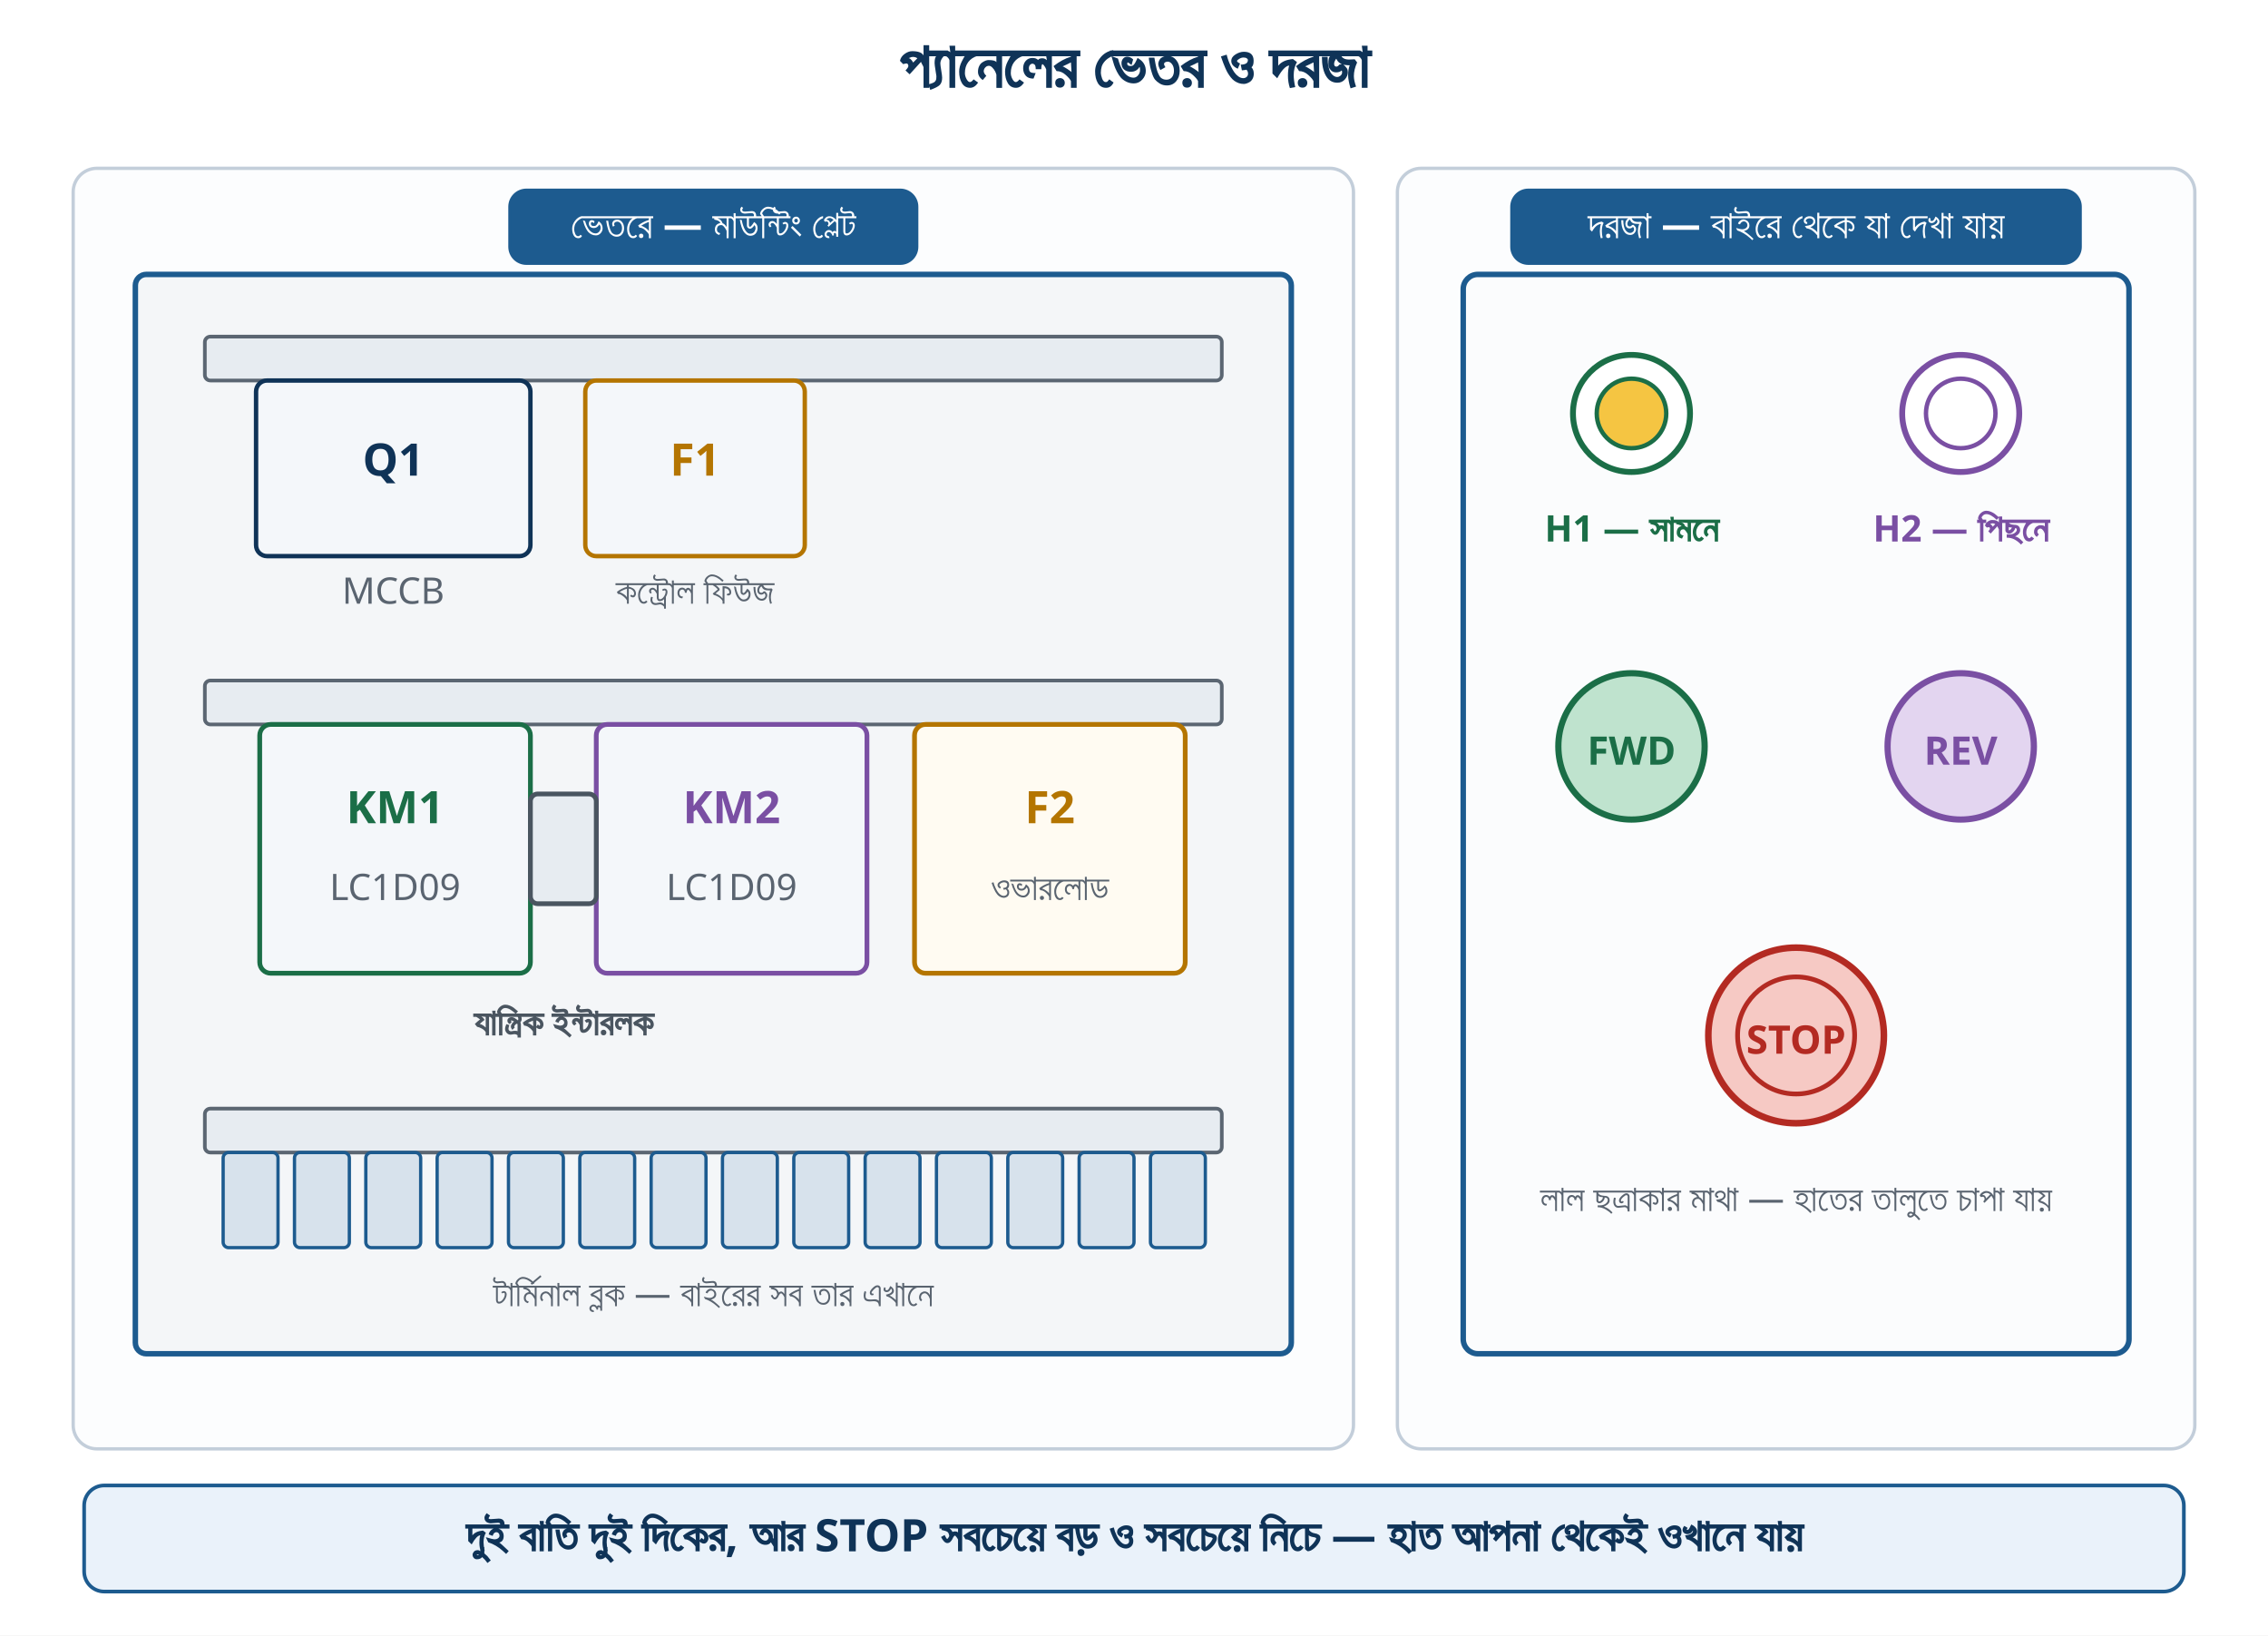
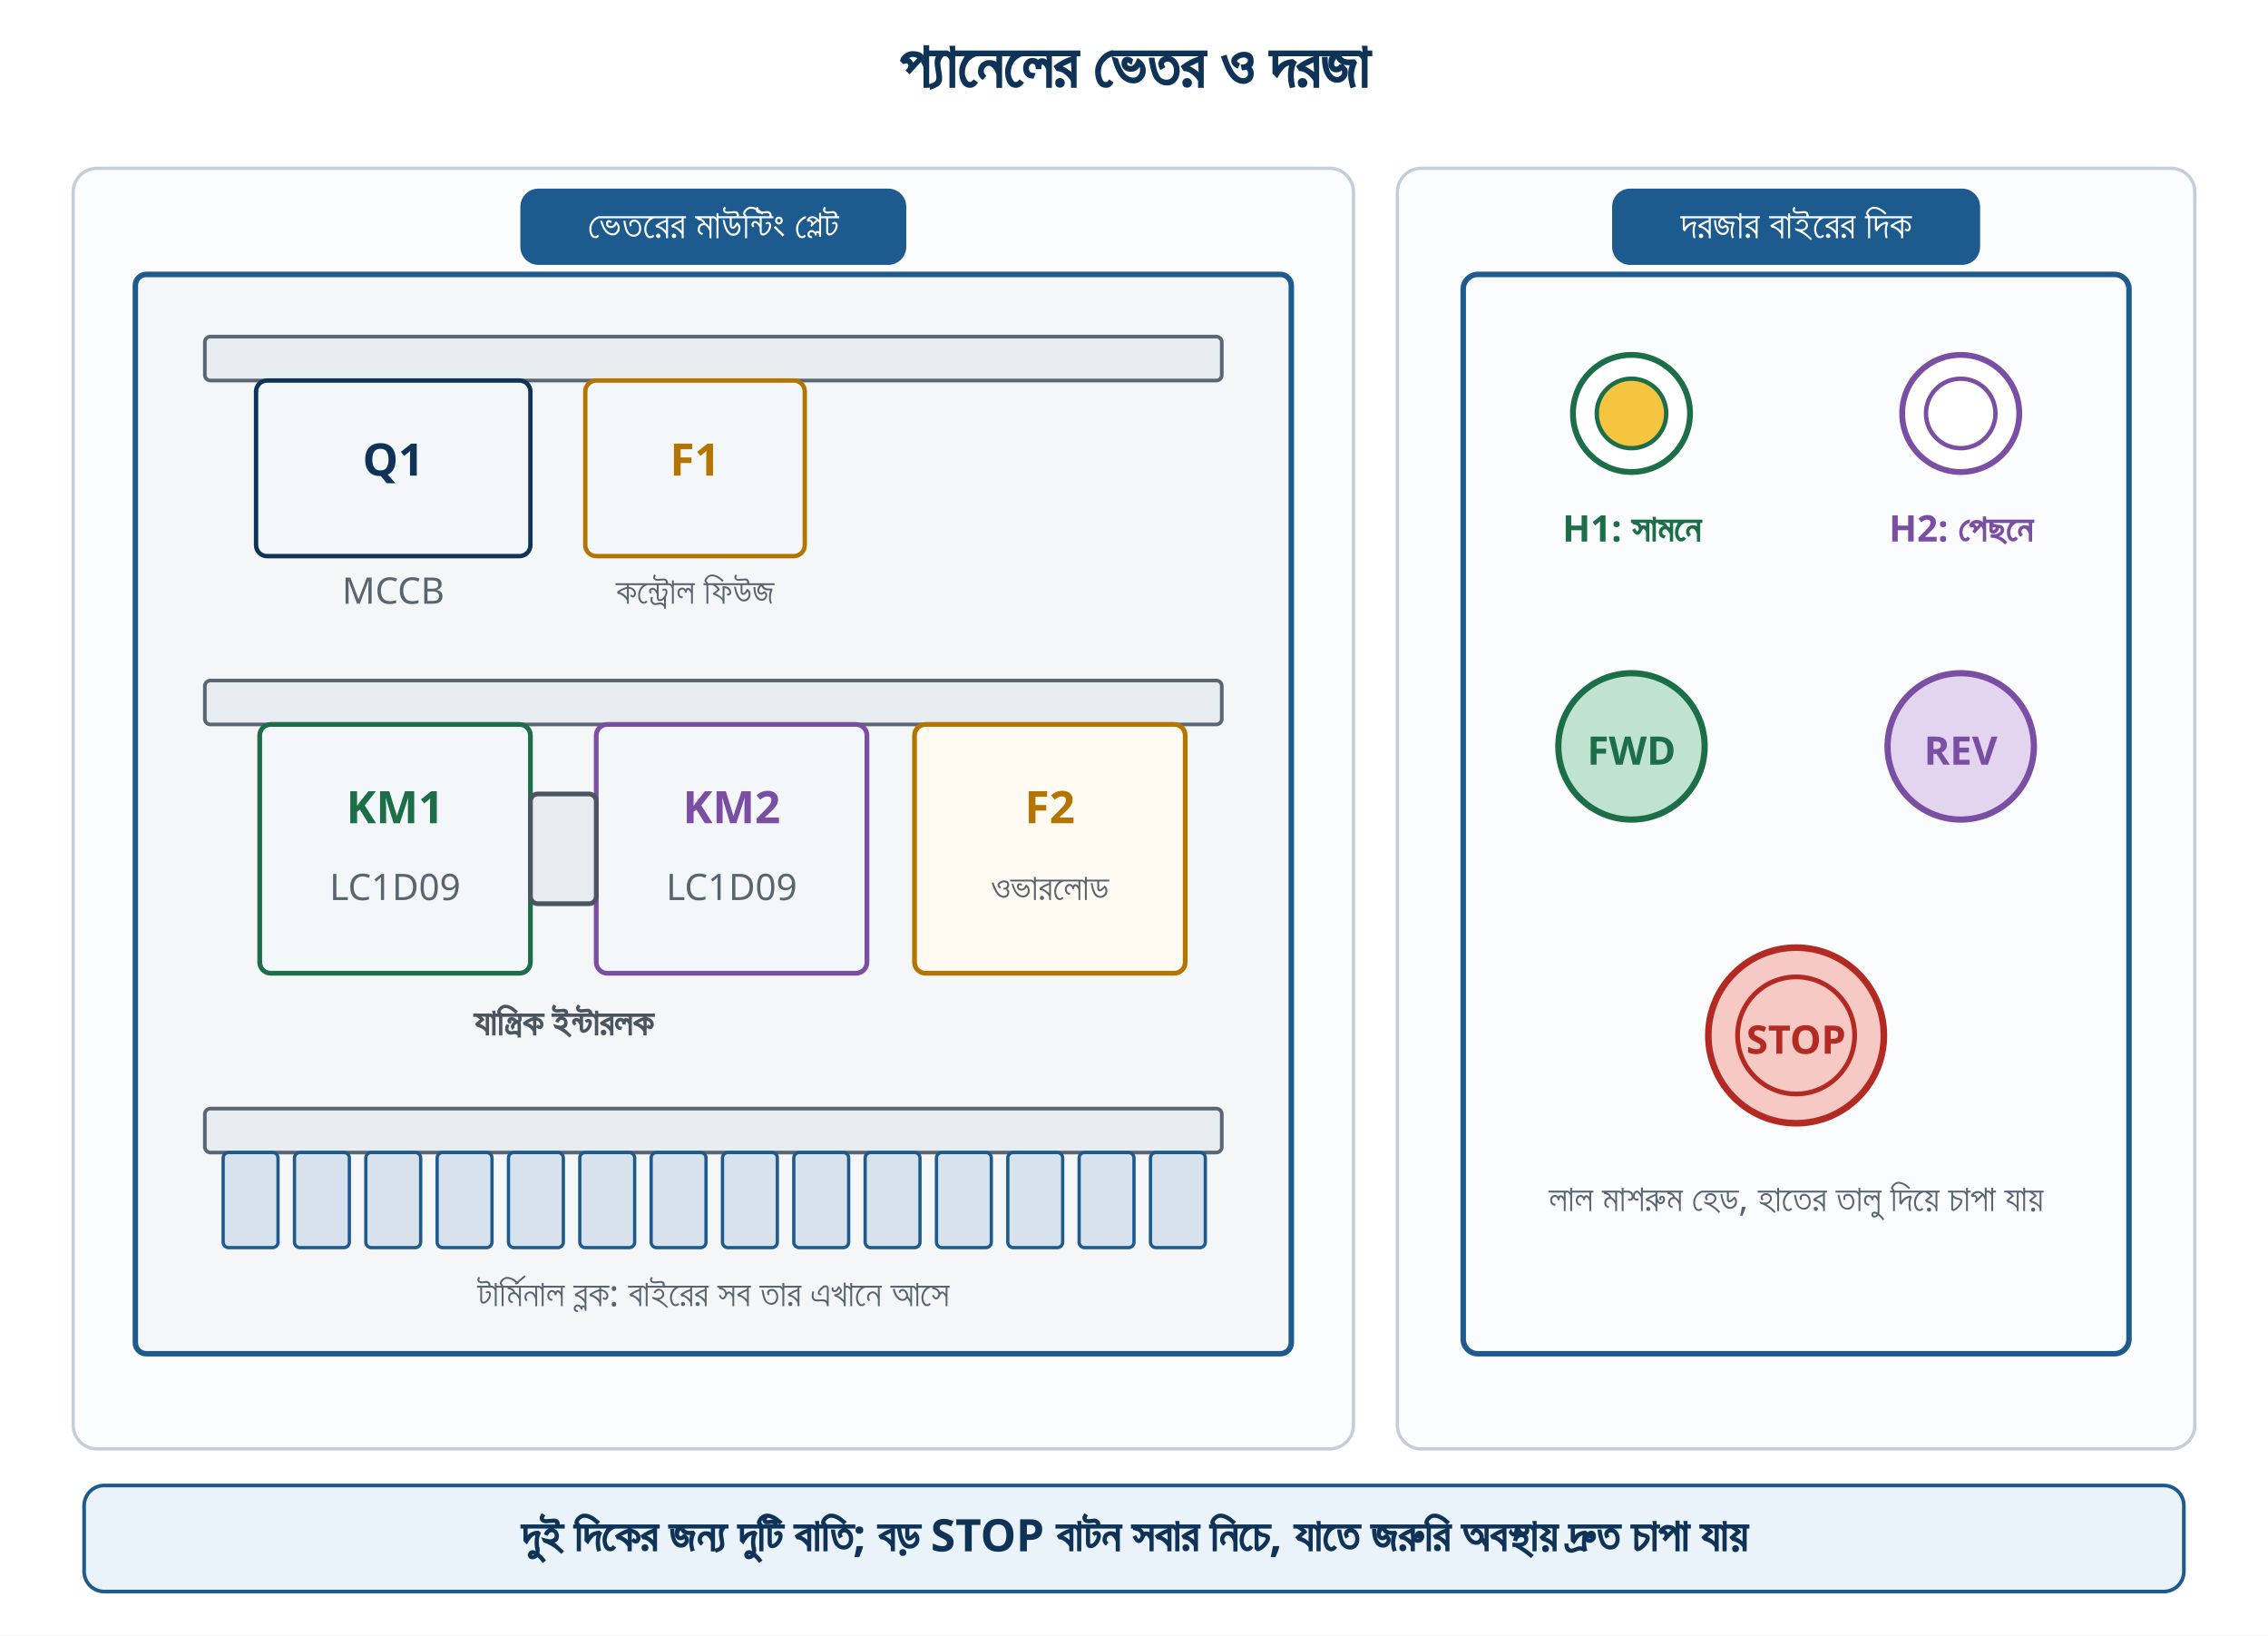
<svg xmlns="http://www.w3.org/2000/svg" width="1240" height="894" viewBox="0 0 1240 894">
  <rect width="1240" height="894" fill="#FFFFFF" />
  <text x="620.0" y="48.0" font-family="Kalpurush" font-size="34" font-weight="700" fill="#0F3357" text-anchor="middle">প্যানেলের ভেতর ও দরজা</text>
  <rect x="40.0" y="92.0" width="700.0" height="700.0" rx="13" fill="#FCFDFE" stroke="#C3CEDA" stroke-width="1.8" />
-   <rect x="278.8" y="104.0" width="222.4" height="39.9" rx="9" fill="#1D5B8F" stroke="#1D5B8F" stroke-width="1.8" />
-   <text x="390.0" y="130.2" font-family="Kalpurush" font-size="21.5" font-weight="600" fill="#FFFFFF" text-anchor="middle">ভেতরে — মাউন্টিং প্লেট</text>
+   <rect x="285.4" y="104.0" width="209.2" height="39.9" rx="9" fill="#1D5B8F" stroke="#1D5B8F" stroke-width="1.8" />
+   <text x="390.0" y="130.2" font-family="Kalpurush" font-size="21.5" font-weight="600" fill="#FFFFFF" text-anchor="middle">ভেতরের মাউন্টিং প্লেট</text>
  <rect x="74.0" y="150.0" width="632.0" height="590.0" rx="6" fill="#F4F6F8" stroke="#1D5B8F" stroke-width="3" />
  <rect x="112.0" y="184.0" width="556.0" height="24.0" rx="3" fill="#E7ECF1" stroke="#5B6672" stroke-width="2" />
  <rect x="140.0" y="208.0" width="150.0" height="96.0" rx="6" fill="#F4F7FA" stroke="#0F3357" stroke-width="2.4" />
  <text x="215.0" y="260.0" font-family="Kalpurush" font-size="24.5" font-weight="700" fill="#0F3357" text-anchor="middle">Q1</text>
  <text x="215.0" y="330.0" font-family="Kalpurush" font-size="20" font-weight="400" fill="#5A6470" text-anchor="middle">MCCB</text>
  <rect x="320.0" y="208.0" width="120.0" height="96.0" rx="6" fill="#F4F7FA" stroke="#B47500" stroke-width="2.4" />
  <text x="380.0" y="260.0" font-family="Kalpurush" font-size="24.5" font-weight="700" fill="#B47500" text-anchor="middle">F1</text>
  <text x="380.0" y="330.0" font-family="Kalpurush" font-size="20" font-weight="400" fill="#5A6470" text-anchor="middle">কন্ট্রোল ফিউজ</text>
  <rect x="112.0" y="372.0" width="556.0" height="24.0" rx="3" fill="#E7ECF1" stroke="#5B6672" stroke-width="2" />
  <rect x="142.0" y="396.0" width="148.0" height="136.0" rx="6" fill="#F4F7FA" stroke="#1B6E47" stroke-width="2.6" />
  <text x="216.0" y="450.0" font-family="Kalpurush" font-size="24.5" font-weight="700" fill="#1B6E47" text-anchor="middle">KM1</text>
  <text x="216.0" y="492.0" font-family="Kalpurush" font-size="20" font-weight="400" fill="#5A6470" text-anchor="middle">LC1D09</text>
  <rect x="326.0" y="396.0" width="148.0" height="136.0" rx="6" fill="#F4F7FA" stroke="#7A4FA3" stroke-width="2.6" />
  <text x="400.0" y="450.0" font-family="Kalpurush" font-size="24.5" font-weight="700" fill="#7A4FA3" text-anchor="middle">KM2</text>
  <text x="400.0" y="492.0" font-family="Kalpurush" font-size="20" font-weight="400" fill="#5A6470" text-anchor="middle">LC1D09</text>
  <rect x="290.0" y="434.0" width="36.0" height="60.0" rx="4" fill="#E7ECF1" stroke="#4A5560" stroke-width="2.6" />
  <text x="308.0" y="566.0" font-family="Kalpurush" font-size="20" font-weight="700" fill="#4A5560" text-anchor="middle">যান্ত্রিক ইন্টারলক</text>
  <rect x="500.0" y="396.0" width="148.0" height="136.0" rx="6" fill="#FFFBF2" stroke="#B47500" stroke-width="2.6" />
  <text x="574.0" y="450.0" font-family="Kalpurush" font-size="24.5" font-weight="700" fill="#B47500" text-anchor="middle">F2</text>
  <text x="574.0" y="492.0" font-family="Kalpurush" font-size="20" font-weight="400" fill="#5A6470" text-anchor="middle">ওভারলোড</text>
  <rect x="112.0" y="606.0" width="556.0" height="24.0" rx="3" fill="#E7ECF1" stroke="#5B6672" stroke-width="2" />
  <rect x="122.0" y="630.0" width="30.0" height="52.0" rx="3" fill="#D7E2EC" stroke="#1D5B8F" stroke-width="1.8" />
  <rect x="161.0" y="630.0" width="30.0" height="52.0" rx="3" fill="#D7E2EC" stroke="#1D5B8F" stroke-width="1.8" />
  <rect x="200.0" y="630.0" width="30.0" height="52.0" rx="3" fill="#D7E2EC" stroke="#1D5B8F" stroke-width="1.8" />
  <rect x="239.0" y="630.0" width="30.0" height="52.0" rx="3" fill="#D7E2EC" stroke="#1D5B8F" stroke-width="1.8" />
  <rect x="278.0" y="630.0" width="30.0" height="52.0" rx="3" fill="#D7E2EC" stroke="#1D5B8F" stroke-width="1.8" />
  <rect x="317.0" y="630.0" width="30.0" height="52.0" rx="3" fill="#D7E2EC" stroke="#1D5B8F" stroke-width="1.8" />
  <rect x="356.0" y="630.0" width="30.0" height="52.0" rx="3" fill="#D7E2EC" stroke="#1D5B8F" stroke-width="1.8" />
  <rect x="395.0" y="630.0" width="30.0" height="52.0" rx="3" fill="#D7E2EC" stroke="#1D5B8F" stroke-width="1.8" />
  <rect x="434.0" y="630.0" width="30.0" height="52.0" rx="3" fill="#D7E2EC" stroke="#1D5B8F" stroke-width="1.8" />
  <rect x="473.0" y="630.0" width="30.0" height="52.0" rx="3" fill="#D7E2EC" stroke="#1D5B8F" stroke-width="1.8" />
  <rect x="512.0" y="630.0" width="30.0" height="52.0" rx="3" fill="#D7E2EC" stroke="#1D5B8F" stroke-width="1.8" />
  <rect x="551.0" y="630.0" width="30.0" height="52.0" rx="3" fill="#D7E2EC" stroke="#1D5B8F" stroke-width="1.8" />
  <rect x="590.0" y="630.0" width="30.0" height="52.0" rx="3" fill="#D7E2EC" stroke="#1D5B8F" stroke-width="1.8" />
  <rect x="629.0" y="630.0" width="30.0" height="52.0" rx="3" fill="#D7E2EC" stroke="#1D5B8F" stroke-width="1.8" />
-   <text x="390.0" y="714.0" font-family="Kalpurush" font-size="20" font-weight="400" fill="#5A6470" text-anchor="middle">টার্মিনাল ব্লক — বাইরের সব তার এখানে</text>
+   <text x="390.0" y="714.0" font-family="Kalpurush" font-size="20" font-weight="400" fill="#5A6470" text-anchor="middle">টার্মিনাল ব্লক: বাইরের সব তার এখানে আসে</text>
  <rect x="764.0" y="92.0" width="436.0" height="700.0" rx="13" fill="#FCFDFE" stroke="#C3CEDA" stroke-width="1.8" />
-   <rect x="826.6" y="104.0" width="310.7" height="39.9" rx="9" fill="#1D5B8F" stroke="#1D5B8F" stroke-width="1.8" />
-   <text x="982.0" y="130.2" font-family="Kalpurush" font-size="21.5" font-weight="600" fill="#FFFFFF" text-anchor="middle">দরজা — বাইরে থেকে যা দেখা যায়</text>
+   <rect x="882.3" y="104.0" width="199.4" height="39.9" rx="9" fill="#1D5B8F" stroke="#1D5B8F" stroke-width="1.8" />
+   <text x="982.0" y="130.2" font-family="Kalpurush" font-size="21.5" font-weight="600" fill="#FFFFFF" text-anchor="middle">দরজার বাইরের দিক</text>
  <rect x="800.0" y="150.0" width="364.0" height="590.0" rx="8" fill="#FBFCFD" stroke="#1D5B8F" stroke-width="3" />
  <circle cx="892.0" cy="226.0" r="32.0" fill="#FFFFFF" stroke="#1B6E47" stroke-width="3.2" />
  <circle cx="892.0" cy="226.0" r="19.0" fill="#F5C542" stroke="#1B6E47" stroke-width="2.4" />
-   <text x="892.0" y="296.0" font-family="Kalpurush" font-size="20" font-weight="700" fill="#1B6E47" text-anchor="middle">H1 — সামনে</text>
+   <text x="892.0" y="296.0" font-family="Kalpurush" font-size="20" font-weight="700" fill="#1B6E47" text-anchor="middle">H1: সামনে</text>
  <circle cx="1072.0" cy="226.0" r="32.0" fill="#FFFFFF" stroke="#7A4FA3" stroke-width="3.2" />
  <circle cx="1072.0" cy="226.0" r="19.0" fill="#FFFFFF" stroke="#7A4FA3" stroke-width="2.4" />
-   <text x="1072.0" y="296.0" font-family="Kalpurush" font-size="20" font-weight="700" fill="#7A4FA3" text-anchor="middle">H2 — পিছনে</text>
+   <text x="1072.0" y="296.0" font-family="Kalpurush" font-size="20" font-weight="700" fill="#7A4FA3" text-anchor="middle">H2: পেছনে</text>
  <circle cx="892.0" cy="408.0" r="40.0" fill="#BFE3CE" stroke="#1B6E47" stroke-width="3.4" />
  <text x="892.0" y="418.0" font-family="Kalpurush" font-size="21.5" font-weight="700" fill="#1B6E47" text-anchor="middle">FWD</text>
  <circle cx="1072.0" cy="408.0" r="40.0" fill="#E3D5F0" stroke="#7A4FA3" stroke-width="3.4" />
  <text x="1072.0" y="418.0" font-family="Kalpurush" font-size="21.5" font-weight="700" fill="#7A4FA3" text-anchor="middle">REV</text>
  <circle cx="982.0" cy="566.0" r="48.0" fill="#F6C9C4" stroke="#B32A22" stroke-width="3.6" />
  <circle cx="982.0" cy="566.0" r="32.0" fill="#F6C9C4" stroke="#B32A22" stroke-width="2.6" />
  <text x="982.0" y="576.0" font-family="Kalpurush" font-size="21.5" font-weight="700" fill="#B32A22" text-anchor="middle">STOP</text>
-   <text x="982.0" y="662.0" font-family="Kalpurush" font-size="20" font-weight="400" fill="#5A6470" text-anchor="middle">লাল ছত্রাকার মাথা — হাতের তালুতে চাপা যায়</text>
+   <text x="982.0" y="662.0" font-family="Kalpurush" font-size="20" font-weight="400" fill="#5A6470" text-anchor="middle">লাল মাশরুম হেড, হাতের তালু দিয়ে চাপা যায়</text>
  <rect x="46.0" y="812.0" width="1148.0" height="58.0" rx="11" fill="#EAF2FA" stroke="#1D5B8F" stroke-width="2" />
-   <text x="620.0" y="848.0" font-family="Kalpurush" font-size="24.5" font-weight="700" fill="#0F3357" text-anchor="middle">দুই বাতি দুই দিকের, আর STOP সবচেয়ে বড় ও সবচেয়ে নিচে — হাত আপনা থেকেই ওখানে যায়</text>
+   <text x="620.0" y="848.0" font-family="Kalpurush" font-size="24.5" font-weight="700" fill="#0F3357" text-anchor="middle">দুই দিকের জন্য দুটি বাতি; বড় STOP বাটন সবার নিচে, যাতে জরুরি অবস্থায় দ্রুত চাপা যায়</text>
</svg>
